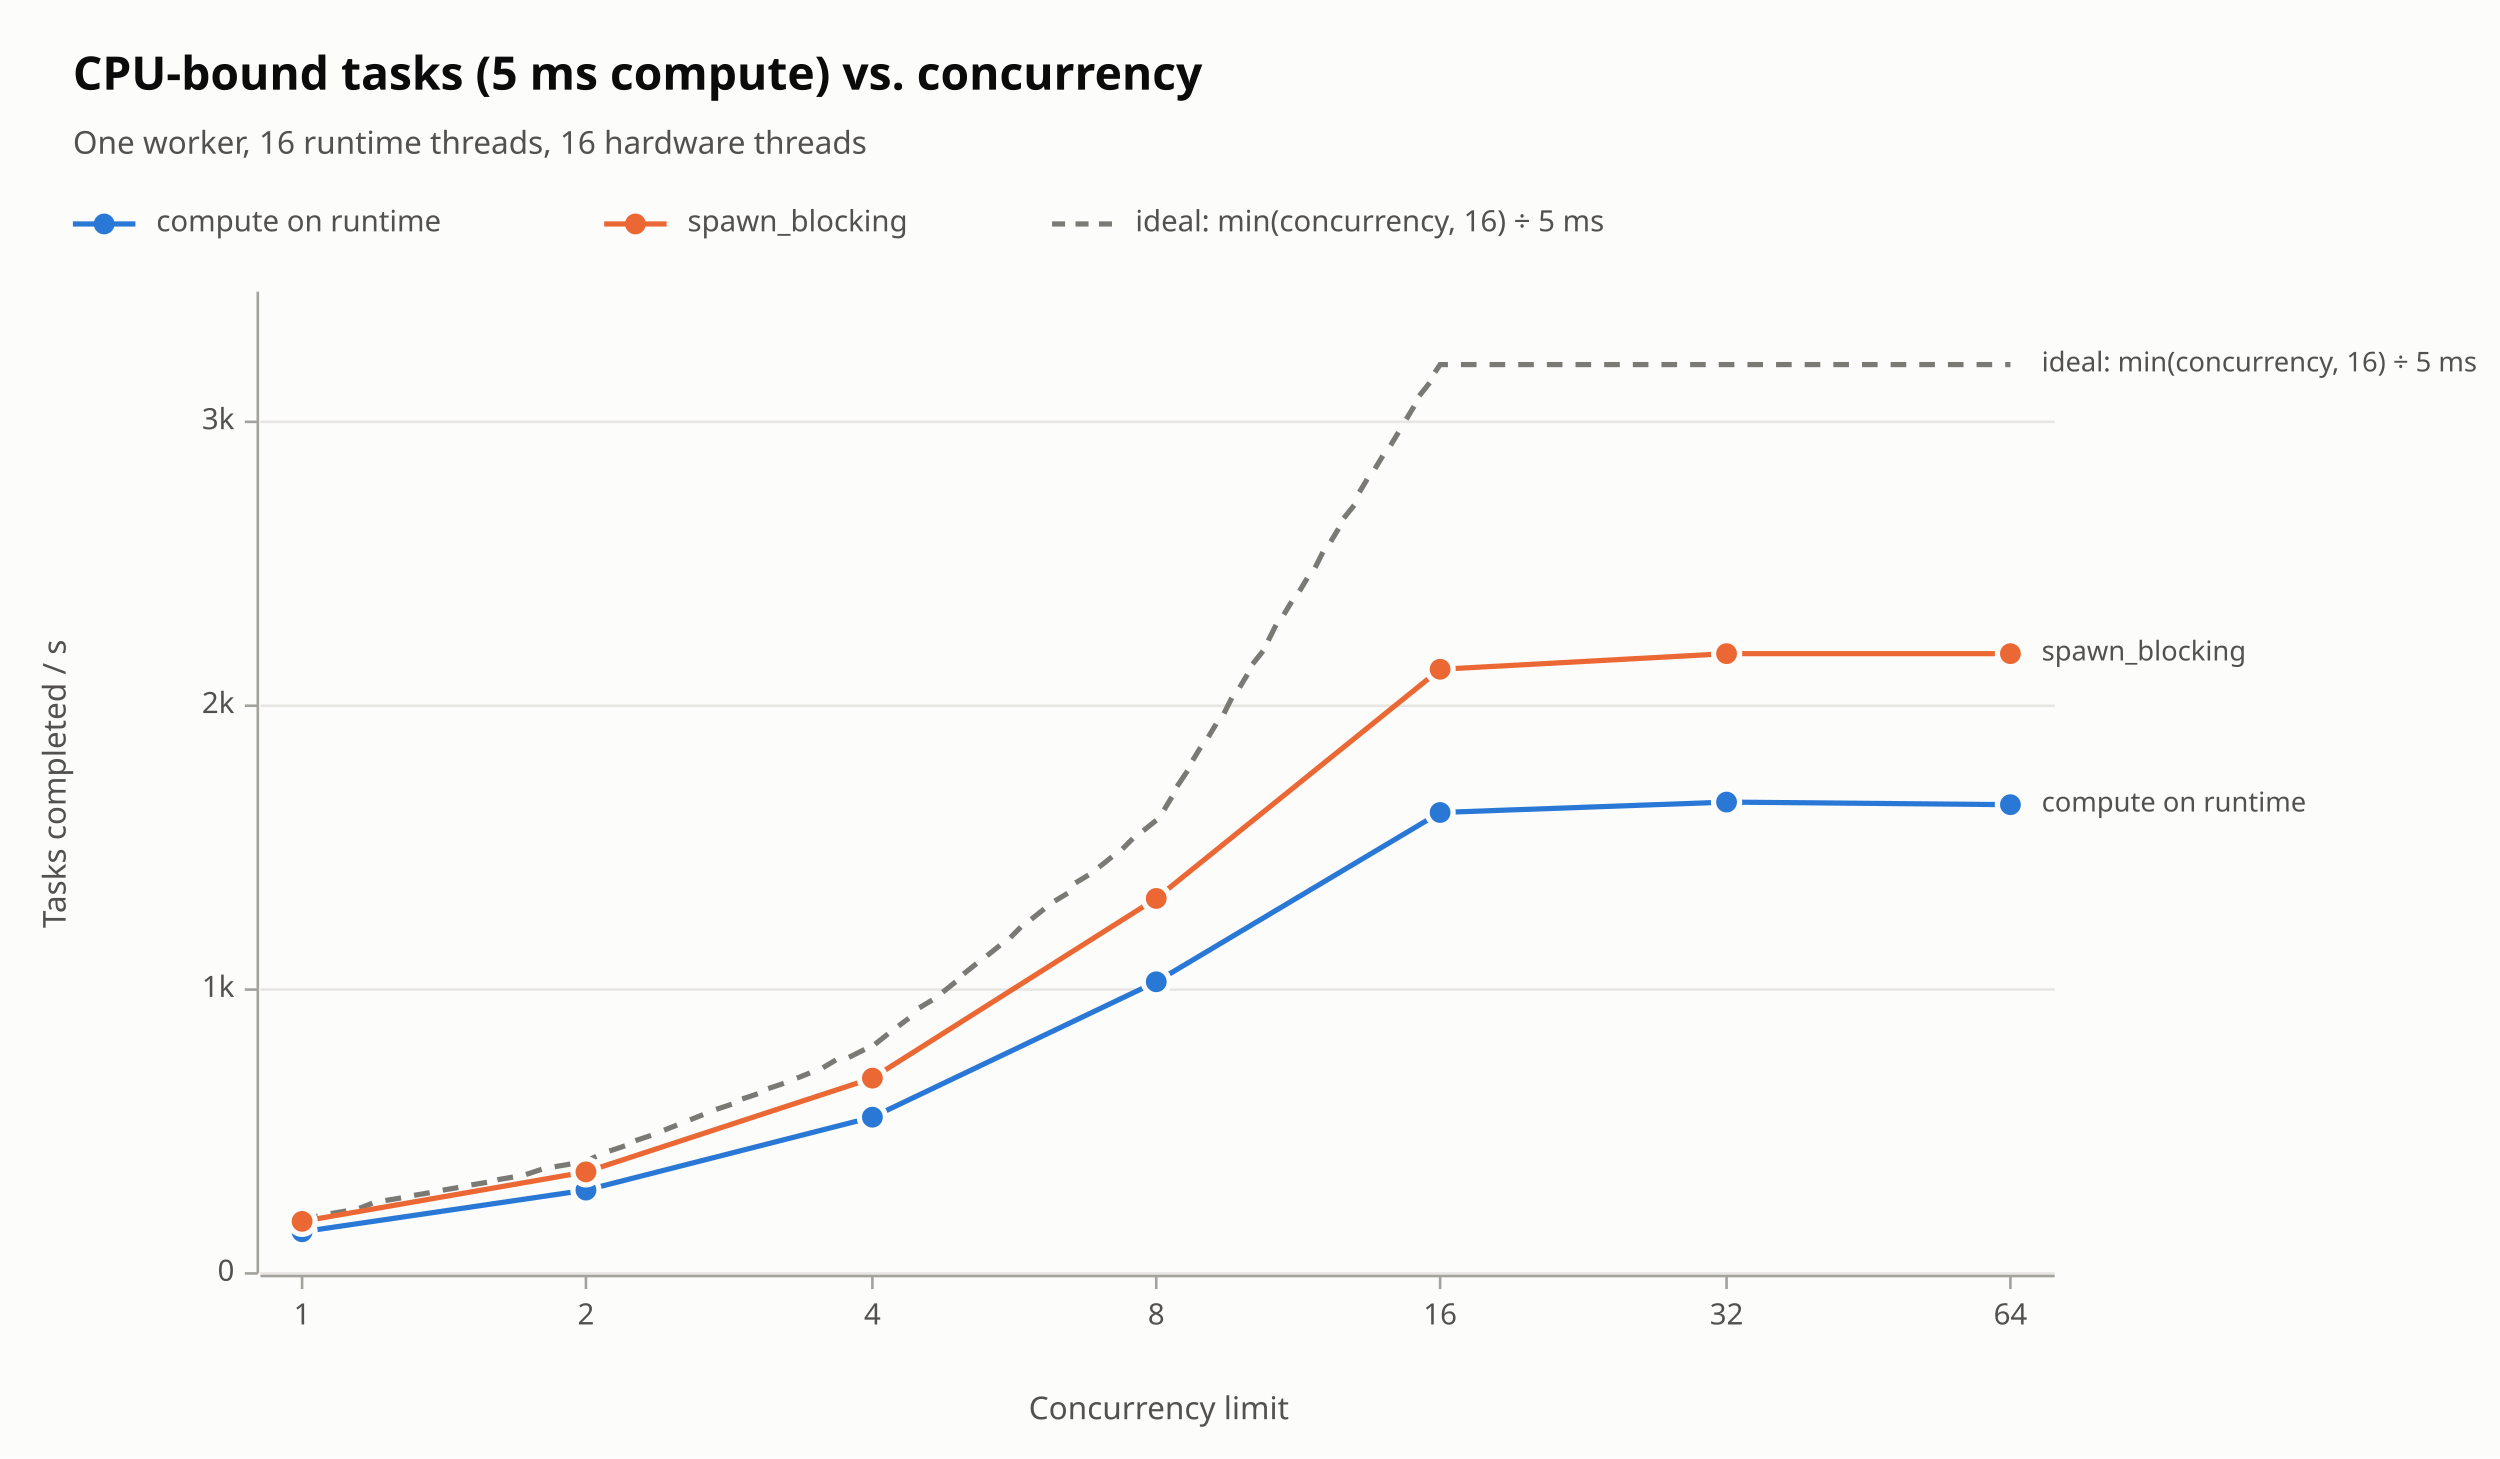
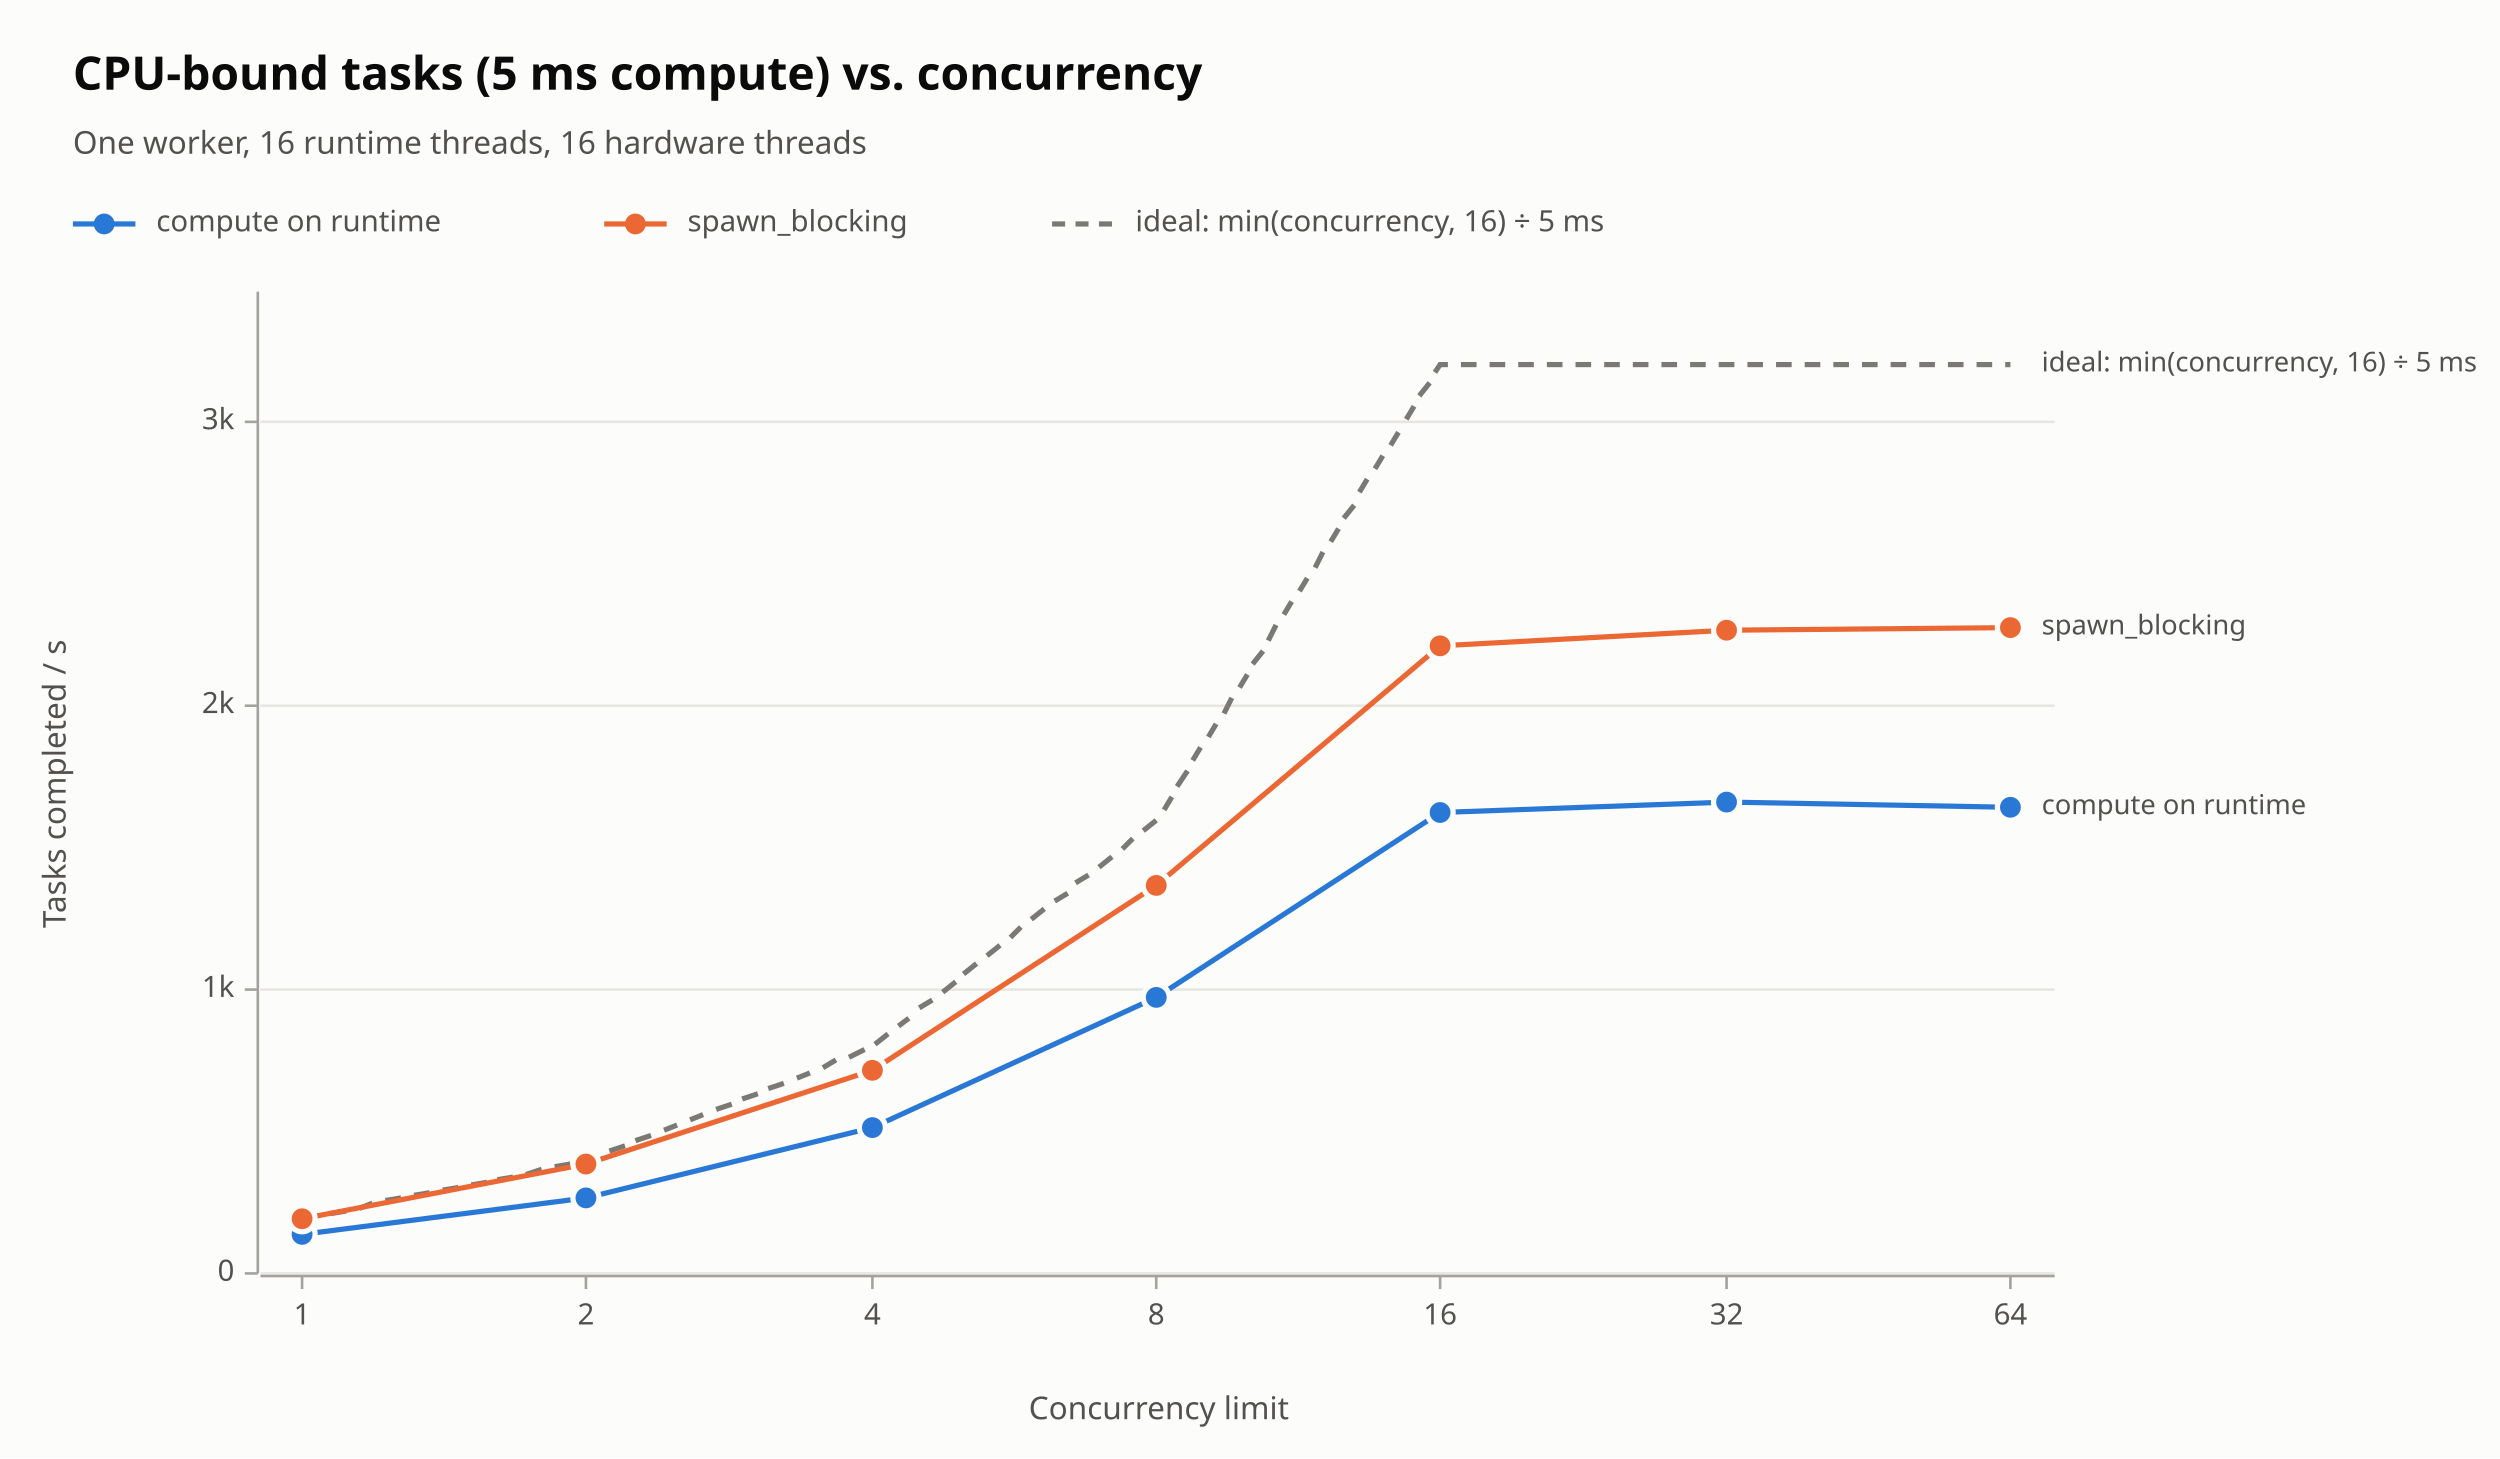
<svg xmlns="http://www.w3.org/2000/svg" width="960" height="560" viewBox="0 0 960 560">
  <rect x="0" y="0" width="960" height="560" opacity="1" fill="#FCFCFB" stroke="none" />
  <text x="28" y="30" dy="0.5ex" text-anchor="start" font-family="sans-serif" font-size="17.742" opacity="1" fill="#0B0B0B" font-weight="bold">
CPU-bound tasks (5 ms compute) vs. concurrency
</text>
  <text x="28" y="56" dy="0.5ex" text-anchor="start" font-family="sans-serif" font-size="12.097" opacity="1" fill="#52514E">
One worker, 16 runtime threads, 16 hardware threads
</text>
  <polyline fill="none" opacity="1" stroke="#2A78D6" stroke-width="2" points="28,86 52,86 " />
  <circle cx="40" cy="86" r="4" opacity="1" fill="#2A78D6" stroke="none" stroke-width="1" />
  <text x="60" y="86" dy="0.5ex" text-anchor="start" font-family="sans-serif" font-size="11.29" opacity="1" fill="#52514E">
compute on runtime
</text>
  <polyline fill="none" opacity="1" stroke="#EB6834" stroke-width="2" points="232,86 256,86 " />
  <circle cx="244" cy="86" r="4" opacity="1" fill="#EB6834" stroke="none" stroke-width="1" />
  <text x="264" y="86" dy="0.5ex" text-anchor="start" font-family="sans-serif" font-size="11.29" opacity="1" fill="#52514E">
spawn_blocking
</text>
  <polyline fill="none" opacity="1" stroke="#7A7974" stroke-width="2" points="404,86 409,86 " />
  <polyline fill="none" opacity="1" stroke="#7A7974" stroke-width="2" points="413,86 418,86 " />
  <polyline fill="none" opacity="1" stroke="#7A7974" stroke-width="2" points="422,86 427,86 " />
  <text x="436" y="86" dy="0.5ex" text-anchor="start" font-family="sans-serif" font-size="11.29" opacity="1" fill="#52514E">
ideal: min(concurrency, 16) ÷ 5 ms
</text>
  <text x="16" y="301" dy="0.76em" text-anchor="middle" font-family="sans-serif" font-size="12.097" opacity="1" fill="#52514E" transform="rotate(270, 16, 301)">
Tasks completed / s
</text>
  <text x="445" y="548" dy="-0.5ex" text-anchor="middle" font-family="sans-serif" font-size="12.097" opacity="1" fill="#52514E">
Concurrency limit
</text>
  <line opacity="1" stroke="#E7E6E2" stroke-width="1" x1="100" y1="489" x2="789" y2="489" />
  <line opacity="1" stroke="#E7E6E2" stroke-width="1" x1="100" y1="380" x2="789" y2="380" />
  <line opacity="1" stroke="#E7E6E2" stroke-width="1" x1="100" y1="271" x2="789" y2="271" />
  <line opacity="1" stroke="#E7E6E2" stroke-width="1" x1="100" y1="162" x2="789" y2="162" />
  <polyline fill="none" opacity="1" stroke="#A3A29C" stroke-width="1" points="99,112 99,489 " />
  <text x="90" y="489" dy="0.5ex" text-anchor="end" font-family="sans-serif" font-size="11.29" opacity="1" fill="#52514E">
0
</text>
  <polyline fill="none" opacity="1" stroke="#A3A29C" stroke-width="1" points="94,489 99,489 " />
  <text x="90" y="380" dy="0.5ex" text-anchor="end" font-family="sans-serif" font-size="11.29" opacity="1" fill="#52514E">
1k
</text>
  <polyline fill="none" opacity="1" stroke="#A3A29C" stroke-width="1" points="94,380 99,380 " />
  <text x="90" y="271" dy="0.5ex" text-anchor="end" font-family="sans-serif" font-size="11.29" opacity="1" fill="#52514E">
2k
</text>
  <polyline fill="none" opacity="1" stroke="#A3A29C" stroke-width="1" points="94,271 99,271 " />
  <text x="90" y="162" dy="0.5ex" text-anchor="end" font-family="sans-serif" font-size="11.29" opacity="1" fill="#52514E">
3k
</text>
  <polyline fill="none" opacity="1" stroke="#A3A29C" stroke-width="1" points="94,162 99,162 " />
  <polyline fill="none" opacity="1" stroke="#A3A29C" stroke-width="1" points="100,490 789,490 " />
  <text x="116" y="500" dy="0.76em" text-anchor="middle" font-family="sans-serif" font-size="11.29" opacity="1" fill="#52514E">
1
</text>
  <polyline fill="none" opacity="1" stroke="#A3A29C" stroke-width="1" points="116,490 116,495 " />
  <text x="225" y="500" dy="0.76em" text-anchor="middle" font-family="sans-serif" font-size="11.29" opacity="1" fill="#52514E">
2
</text>
  <polyline fill="none" opacity="1" stroke="#A3A29C" stroke-width="1" points="225,490 225,495 " />
  <text x="335" y="500" dy="0.76em" text-anchor="middle" font-family="sans-serif" font-size="11.29" opacity="1" fill="#52514E">
4
</text>
  <polyline fill="none" opacity="1" stroke="#A3A29C" stroke-width="1" points="335,490 335,495 " />
  <text x="444" y="500" dy="0.76em" text-anchor="middle" font-family="sans-serif" font-size="11.29" opacity="1" fill="#52514E">
8
</text>
  <polyline fill="none" opacity="1" stroke="#A3A29C" stroke-width="1" points="444,490 444,495 " />
  <text x="553" y="500" dy="0.76em" text-anchor="middle" font-family="sans-serif" font-size="11.29" opacity="1" fill="#52514E">
16
</text>
  <polyline fill="none" opacity="1" stroke="#A3A29C" stroke-width="1" points="553,490 553,495 " />
  <text x="663" y="500" dy="0.76em" text-anchor="middle" font-family="sans-serif" font-size="11.29" opacity="1" fill="#52514E">
32
</text>
  <polyline fill="none" opacity="1" stroke="#A3A29C" stroke-width="1" points="663,490 663,495 " />
  <text x="772" y="500" dy="0.76em" text-anchor="middle" font-family="sans-serif" font-size="11.29" opacity="1" fill="#52514E">
64
</text>
  <polyline fill="none" opacity="1" stroke="#A3A29C" stroke-width="1" points="772,490 772,495 " />
  <polyline fill="none" opacity="1" stroke="#7A7974" stroke-width="2" points="116,468 122,467 " />
  <polyline fill="none" opacity="1" stroke="#7A7974" stroke-width="2" points="127,466 133,465 " />
  <polyline fill="none" opacity="1" stroke="#7A7974" stroke-width="2" points="138,464 143,462 " />
  <polyline fill="none" opacity="1" stroke="#7A7974" stroke-width="2" points="148,461 154,460 " />
  <polyline fill="none" opacity="1" stroke="#7A7974" stroke-width="2" points="159,459 165,458 " />
  <polyline fill="none" opacity="1" stroke="#7A7974" stroke-width="2" points="170,457 176,456 " />
  <polyline fill="none" opacity="1" stroke="#7A7974" stroke-width="2" points="181,455 187,454 " />
  <polyline fill="none" opacity="1" stroke="#7A7974" stroke-width="2" points="191,453 197,452 " />
  <polyline fill="none" opacity="1" stroke="#7A7974" stroke-width="2" points="202,451 208,449 " />
  <polyline fill="none" opacity="1" stroke="#7A7974" stroke-width="2" points="213,448 219,447 " />
  <polyline fill="none" opacity="1" stroke="#7A7974" stroke-width="2" points="224,446 225,446 229,444 " />
  <polyline fill="none" opacity="1" stroke="#7A7974" stroke-width="2" points="234,442 240,440 " />
  <polyline fill="none" opacity="1" stroke="#7A7974" stroke-width="2" points="244,438 250,436 " />
  <polyline fill="none" opacity="1" stroke="#7A7974" stroke-width="2" points="255,434 260,432 " />
  <polyline fill="none" opacity="1" stroke="#7A7974" stroke-width="2" points="265,430 270,428 " />
  <polyline fill="none" opacity="1" stroke="#7A7974" stroke-width="2" points="275,426 281,424 " />
  <polyline fill="none" opacity="1" stroke="#7A7974" stroke-width="2" points="285,422 291,420 " />
  <polyline fill="none" opacity="1" stroke="#7A7974" stroke-width="2" points="295,418 301,416 " />
  <polyline fill="none" opacity="1" stroke="#7A7974" stroke-width="2" points="306,414 311,412 " />
  <polyline fill="none" opacity="1" stroke="#7A7974" stroke-width="2" points="316,410 321,407 " />
  <polyline fill="none" opacity="1" stroke="#7A7974" stroke-width="2" points="326,406 332,403 " />
  <polyline fill="none" opacity="1" stroke="#7A7974" stroke-width="2" points="336,401 341,397 " />
  <polyline fill="none" opacity="1" stroke="#7A7974" stroke-width="2" points="345,394 349,391 " />
  <polyline fill="none" opacity="1" stroke="#7A7974" stroke-width="2" points="353,387 358,384 " />
  <polyline fill="none" opacity="1" stroke="#7A7974" stroke-width="2" points="362,381 367,377 " />
  <polyline fill="none" opacity="1" stroke="#7A7974" stroke-width="2" points="370,374 375,370 " />
  <polyline fill="none" opacity="1" stroke="#7A7974" stroke-width="2" points="379,367 384,363 " />
  <polyline fill="none" opacity="1" stroke="#7A7974" stroke-width="2" points="388,360 392,356 " />
  <polyline fill="none" opacity="1" stroke="#7A7974" stroke-width="2" points="396,353 401,349 " />
  <polyline fill="none" opacity="1" stroke="#7A7974" stroke-width="2" points="405,346 410,343 " />
  <polyline fill="none" opacity="1" stroke="#7A7974" stroke-width="2" points="413,339 418,336 " />
  <polyline fill="none" opacity="1" stroke="#7A7974" stroke-width="2" points="422,333 427,329 " />
  <polyline fill="none" opacity="1" stroke="#7A7974" stroke-width="2" points="431,326 435,322 " />
  <polyline fill="none" opacity="1" stroke="#7A7974" stroke-width="2" points="439,319 444,315 " />
  <polyline fill="none" opacity="1" stroke="#7A7974" stroke-width="2" points="447,311 450,306 " />
  <polyline fill="none" opacity="1" stroke="#7A7974" stroke-width="2" points="452,302 456,296 " />
  <polyline fill="none" opacity="1" stroke="#7A7974" stroke-width="2" points="458,292 461,287 " />
  <polyline fill="none" opacity="1" stroke="#7A7974" stroke-width="2" points="464,283 467,278 " />
  <polyline fill="none" opacity="1" stroke="#7A7974" stroke-width="2" points="470,274 473,268 " />
  <polyline fill="none" opacity="1" stroke="#7A7974" stroke-width="2" points="476,264 479,259 " />
  <polyline fill="none" opacity="1" stroke="#7A7974" stroke-width="2" points="481,255 485,250 " />
  <polyline fill="none" opacity="1" stroke="#7A7974" stroke-width="2" points="487,246 490,240 " />
  <polyline fill="none" opacity="1" stroke="#7A7974" stroke-width="2" points="493,236 496,231 " />
  <polyline fill="none" opacity="1" stroke="#7A7974" stroke-width="2" points="499,227 502,222 " />
  <polyline fill="none" opacity="1" stroke="#7A7974" stroke-width="2" points="505,218 508,212 " />
  <polyline fill="none" opacity="1" stroke="#7A7974" stroke-width="2" points="511,208 514,203 " />
  <polyline fill="none" opacity="1" stroke="#7A7974" stroke-width="2" points="516,199 520,194 " />
  <polyline fill="none" opacity="1" stroke="#7A7974" stroke-width="2" points="522,189 525,184 " />
  <polyline fill="none" opacity="1" stroke="#7A7974" stroke-width="2" points="528,180 531,175 " />
  <polyline fill="none" opacity="1" stroke="#7A7974" stroke-width="2" points="534,171 537,166 " />
  <polyline fill="none" opacity="1" stroke="#7A7974" stroke-width="2" points="540,161 543,156 " />
  <polyline fill="none" opacity="1" stroke="#7A7974" stroke-width="2" points="545,152 549,147 " />
  <polyline fill="none" opacity="1" stroke="#7A7974" stroke-width="2" points="551,143 553,140 556,140 " />
  <polyline fill="none" opacity="1" stroke="#7A7974" stroke-width="2" points="561,140 567,140 " />
  <polyline fill="none" opacity="1" stroke="#7A7974" stroke-width="2" points="572,140 578,140 " />
  <polyline fill="none" opacity="1" stroke="#7A7974" stroke-width="2" points="583,140 589,140 " />
  <polyline fill="none" opacity="1" stroke="#7A7974" stroke-width="2" points="594,140 600,140 " />
  <polyline fill="none" opacity="1" stroke="#7A7974" stroke-width="2" points="605,140 611,140 " />
  <polyline fill="none" opacity="1" stroke="#7A7974" stroke-width="2" points="616,140 622,140 " />
  <polyline fill="none" opacity="1" stroke="#7A7974" stroke-width="2" points="627,140 633,140 " />
  <polyline fill="none" opacity="1" stroke="#7A7974" stroke-width="2" points="638,140 644,140 " />
  <polyline fill="none" opacity="1" stroke="#7A7974" stroke-width="2" points="649,140 655,140 " />
  <polyline fill="none" opacity="1" stroke="#7A7974" stroke-width="2" points="660,140 663,140 666,140 " />
  <polyline fill="none" opacity="1" stroke="#7A7974" stroke-width="2" points="671,140 677,140 " />
  <polyline fill="none" opacity="1" stroke="#7A7974" stroke-width="2" points="682,140 688,140 " />
  <polyline fill="none" opacity="1" stroke="#7A7974" stroke-width="2" points="693,140 699,140 " />
  <polyline fill="none" opacity="1" stroke="#7A7974" stroke-width="2" points="704,140 710,140 " />
  <polyline fill="none" opacity="1" stroke="#7A7974" stroke-width="2" points="715,140 721,140 " />
  <polyline fill="none" opacity="1" stroke="#7A7974" stroke-width="2" points="726,140 732,140 " />
  <polyline fill="none" opacity="1" stroke="#7A7974" stroke-width="2" points="737,140 743,140 " />
  <polyline fill="none" opacity="1" stroke="#7A7974" stroke-width="2" points="748,140 754,140 " />
  <polyline fill="none" opacity="1" stroke="#7A7974" stroke-width="2" points="759,140 765,140 " />
  <polyline fill="none" opacity="1" stroke="#7A7974" stroke-width="2" points="770,140 772,140 " />
-   <polyline fill="none" opacity="1" stroke="#2A78D6" stroke-width="2" points="116,473 225,457 335,429 444,377 553,312 663,308 772,309 " />
-   <circle cx="116" cy="473" r="6" opacity="1" fill="#FCFCFB" stroke="none" stroke-width="1" />
-   <circle cx="225" cy="457" r="6" opacity="1" fill="#FCFCFB" stroke="none" stroke-width="1" />
-   <circle cx="335" cy="429" r="6" opacity="1" fill="#FCFCFB" stroke="none" stroke-width="1" />
-   <circle cx="444" cy="377" r="6" opacity="1" fill="#FCFCFB" stroke="none" stroke-width="1" />
+   <polyline fill="none" opacity="1" stroke="#2A78D6" stroke-width="2" points="116,474 225,460 335,433 444,383 553,312 663,308 772,310 " />
+   <circle cx="116" cy="474" r="6" opacity="1" fill="#FCFCFB" stroke="none" stroke-width="1" />
+   <circle cx="225" cy="460" r="6" opacity="1" fill="#FCFCFB" stroke="none" stroke-width="1" />
+   <circle cx="335" cy="433" r="6" opacity="1" fill="#FCFCFB" stroke="none" stroke-width="1" />
+   <circle cx="444" cy="383" r="6" opacity="1" fill="#FCFCFB" stroke="none" stroke-width="1" />
  <circle cx="553" cy="312" r="6" opacity="1" fill="#FCFCFB" stroke="none" stroke-width="1" />
  <circle cx="663" cy="308" r="6" opacity="1" fill="#FCFCFB" stroke="none" stroke-width="1" />
-   <circle cx="772" cy="309" r="6" opacity="1" fill="#FCFCFB" stroke="none" stroke-width="1" />
-   <circle cx="116" cy="473" r="4" opacity="1" fill="#2A78D6" stroke="none" stroke-width="1" />
-   <circle cx="225" cy="457" r="4" opacity="1" fill="#2A78D6" stroke="none" stroke-width="1" />
-   <circle cx="335" cy="429" r="4" opacity="1" fill="#2A78D6" stroke="none" stroke-width="1" />
-   <circle cx="444" cy="377" r="4" opacity="1" fill="#2A78D6" stroke="none" stroke-width="1" />
+   <circle cx="772" cy="310" r="6" opacity="1" fill="#FCFCFB" stroke="none" stroke-width="1" />
+   <circle cx="116" cy="474" r="4" opacity="1" fill="#2A78D6" stroke="none" stroke-width="1" />
+   <circle cx="225" cy="460" r="4" opacity="1" fill="#2A78D6" stroke="none" stroke-width="1" />
+   <circle cx="335" cy="433" r="4" opacity="1" fill="#2A78D6" stroke="none" stroke-width="1" />
+   <circle cx="444" cy="383" r="4" opacity="1" fill="#2A78D6" stroke="none" stroke-width="1" />
  <circle cx="553" cy="312" r="4" opacity="1" fill="#2A78D6" stroke="none" stroke-width="1" />
  <circle cx="663" cy="308" r="4" opacity="1" fill="#2A78D6" stroke="none" stroke-width="1" />
-   <circle cx="772" cy="309" r="4" opacity="1" fill="#2A78D6" stroke="none" stroke-width="1" />
-   <polyline fill="none" opacity="1" stroke="#EB6834" stroke-width="2" points="116,469 225,450 335,414 444,345 553,257 663,251 772,251 " />
-   <circle cx="116" cy="469" r="6" opacity="1" fill="#FCFCFB" stroke="none" stroke-width="1" />
-   <circle cx="225" cy="450" r="6" opacity="1" fill="#FCFCFB" stroke="none" stroke-width="1" />
-   <circle cx="335" cy="414" r="6" opacity="1" fill="#FCFCFB" stroke="none" stroke-width="1" />
-   <circle cx="444" cy="345" r="6" opacity="1" fill="#FCFCFB" stroke="none" stroke-width="1" />
-   <circle cx="553" cy="257" r="6" opacity="1" fill="#FCFCFB" stroke="none" stroke-width="1" />
-   <circle cx="663" cy="251" r="6" opacity="1" fill="#FCFCFB" stroke="none" stroke-width="1" />
-   <circle cx="772" cy="251" r="6" opacity="1" fill="#FCFCFB" stroke="none" stroke-width="1" />
-   <circle cx="116" cy="469" r="4" opacity="1" fill="#EB6834" stroke="none" stroke-width="1" />
-   <circle cx="225" cy="450" r="4" opacity="1" fill="#EB6834" stroke="none" stroke-width="1" />
-   <circle cx="335" cy="414" r="4" opacity="1" fill="#EB6834" stroke="none" stroke-width="1" />
-   <circle cx="444" cy="345" r="4" opacity="1" fill="#EB6834" stroke="none" stroke-width="1" />
-   <circle cx="553" cy="257" r="4" opacity="1" fill="#EB6834" stroke="none" stroke-width="1" />
-   <circle cx="663" cy="251" r="4" opacity="1" fill="#EB6834" stroke="none" stroke-width="1" />
-   <circle cx="772" cy="251" r="4" opacity="1" fill="#EB6834" stroke="none" stroke-width="1" />
+   <circle cx="772" cy="310" r="4" opacity="1" fill="#2A78D6" stroke="none" stroke-width="1" />
+   <polyline fill="none" opacity="1" stroke="#EB6834" stroke-width="2" points="116,468 225,447 335,411 444,340 553,248 663,242 772,241 " />
+   <circle cx="116" cy="468" r="6" opacity="1" fill="#FCFCFB" stroke="none" stroke-width="1" />
+   <circle cx="225" cy="447" r="6" opacity="1" fill="#FCFCFB" stroke="none" stroke-width="1" />
+   <circle cx="335" cy="411" r="6" opacity="1" fill="#FCFCFB" stroke="none" stroke-width="1" />
+   <circle cx="444" cy="340" r="6" opacity="1" fill="#FCFCFB" stroke="none" stroke-width="1" />
+   <circle cx="553" cy="248" r="6" opacity="1" fill="#FCFCFB" stroke="none" stroke-width="1" />
+   <circle cx="663" cy="242" r="6" opacity="1" fill="#FCFCFB" stroke="none" stroke-width="1" />
+   <circle cx="772" cy="241" r="6" opacity="1" fill="#FCFCFB" stroke="none" stroke-width="1" />
+   <circle cx="116" cy="468" r="4" opacity="1" fill="#EB6834" stroke="none" stroke-width="1" />
+   <circle cx="225" cy="447" r="4" opacity="1" fill="#EB6834" stroke="none" stroke-width="1" />
+   <circle cx="335" cy="411" r="4" opacity="1" fill="#EB6834" stroke="none" stroke-width="1" />
+   <circle cx="444" cy="340" r="4" opacity="1" fill="#EB6834" stroke="none" stroke-width="1" />
+   <circle cx="553" cy="248" r="4" opacity="1" fill="#EB6834" stroke="none" stroke-width="1" />
+   <circle cx="663" cy="242" r="4" opacity="1" fill="#EB6834" stroke="none" stroke-width="1" />
+   <circle cx="772" cy="241" r="4" opacity="1" fill="#EB6834" stroke="none" stroke-width="1" />
  <text x="784" y="140" dy="0.5ex" text-anchor="start" font-family="sans-serif" font-size="10.484" opacity="1" fill="#52514E">
ideal: min(concurrency, 16) ÷ 5 ms
</text>
-   <text x="784" y="251" dy="0.5ex" text-anchor="start" font-family="sans-serif" font-size="10.484" opacity="1" fill="#52514E">
+   <text x="784" y="241" dy="0.5ex" text-anchor="start" font-family="sans-serif" font-size="10.484" opacity="1" fill="#52514E">
spawn_blocking
</text>
-   <text x="784" y="309" dy="0.5ex" text-anchor="start" font-family="sans-serif" font-size="10.484" opacity="1" fill="#52514E">
+   <text x="784" y="310" dy="0.5ex" text-anchor="start" font-family="sans-serif" font-size="10.484" opacity="1" fill="#52514E">
compute on runtime
</text>
</svg>
